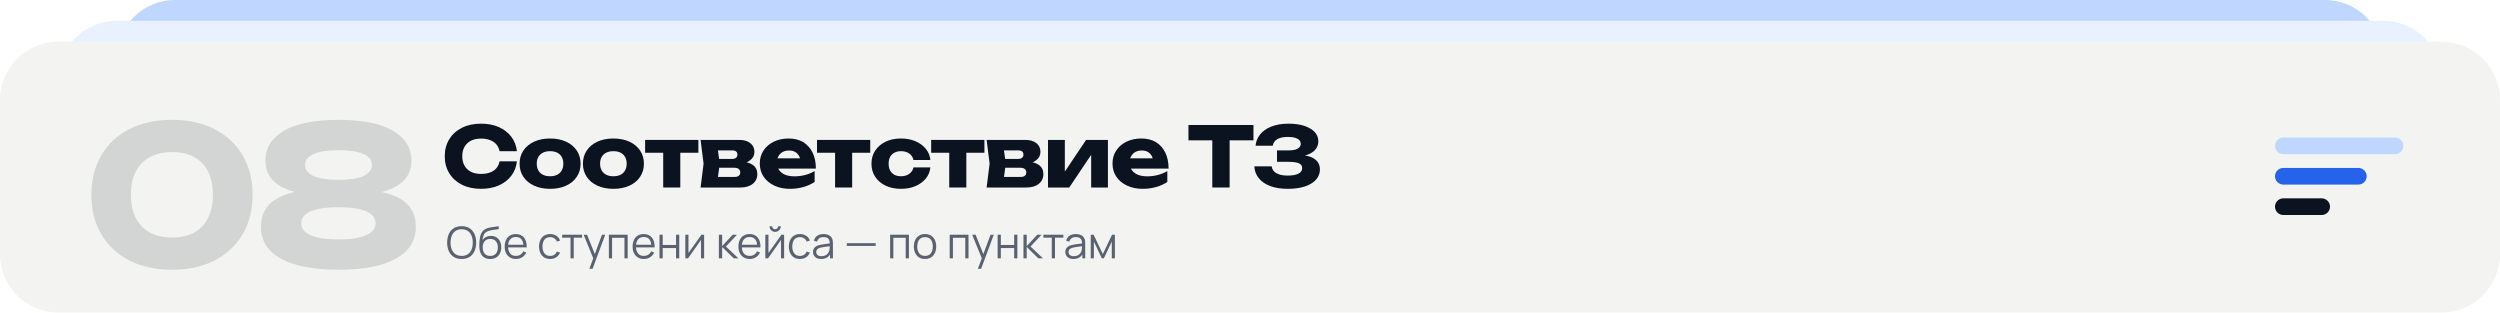
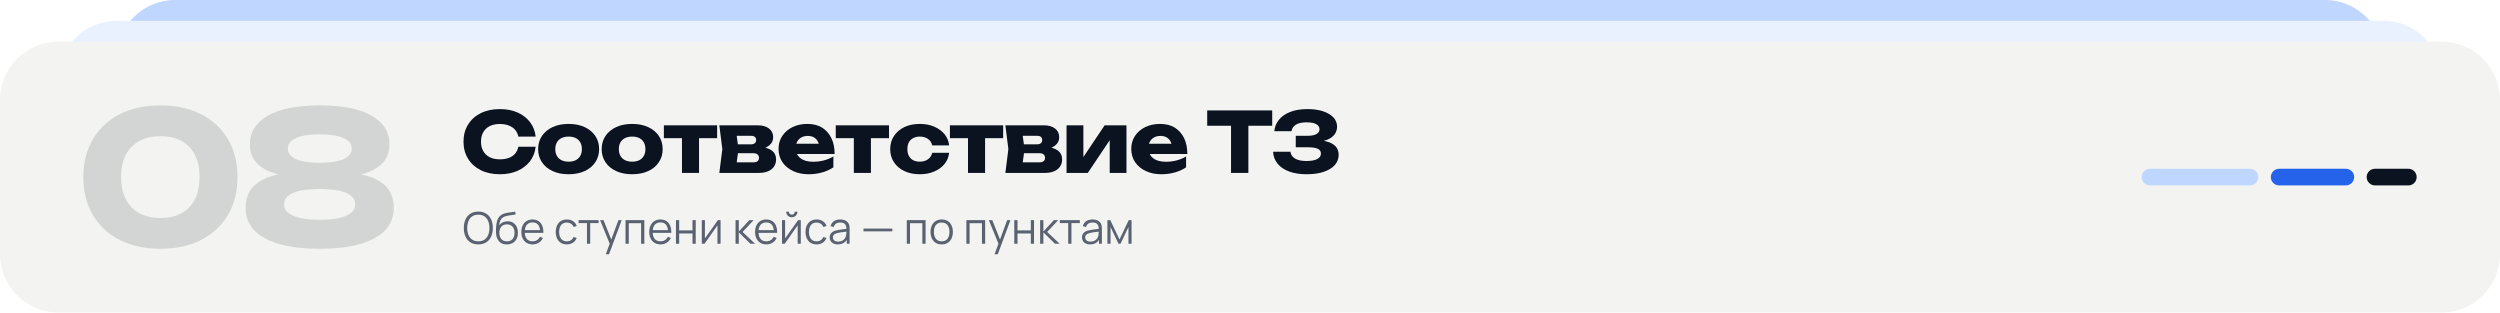
<svg xmlns="http://www.w3.org/2000/svg" width="1200" height="150" viewBox="0 0 1200 150" role="img" aria-labelledby="t d">
  <defs>
    <linearGradient id="cta" x1="0" y1="0" x2="1" y2="0.35">
      <stop offset="0" stop-color="#1D4ED8" />
      <stop offset=".45" stop-color="#2563EB" />
      <stop offset="1.4" stop-color="#38BDF8" />
    </linearGradient>
    <path id="U-zero" d="M463 -16Q335 -16 240 32Q145 81 94 169Q42 257 42 375Q42 493 94 581Q145 669 240 718Q335 766 463 766Q590 766 684 718Q779 669 831 581Q883 493 883 375Q883 257 831 169Q779 81 684 32Q590 -16 463 -16ZM463 152Q564 152 620 210Q676 269 676 375Q676 482 620 540Q564 598 463 598Q362 598 305 540Q248 482 248 375Q248 269 305 210Q362 152 463 152Z" />
    <path id="U-eight" d="M446 766Q631 766 729 710Q827 653 827 552Q827 462 742 416Q657 370 505 376V396Q668 408 759 360Q850 312 850 208Q850 99 746 42Q643 -16 446 -16Q250 -16 146 42Q42 99 42 208Q42 312 134 360Q225 409 388 396V376Q236 370 150 416Q65 462 65 552Q65 653 163 710Q261 766 446 766ZM446 142Q541 142 590 164Q640 185 640 226Q640 268 590 289Q541 310 446 310Q351 310 302 289Q252 268 252 226Q252 185 302 164Q351 142 446 142ZM446 453Q503 453 542 462Q580 470 600 488Q621 505 621 531Q621 568 576 588Q531 608 446 608Q362 608 317 588Q272 568 272 531Q272 505 292 488Q312 470 351 462Q390 453 446 453Z" />
    <path id="U-uni0421" d="M903 314Q892 215 835 140Q778 66 686 25Q593 -16 473 -16Q342 -16 244 33Q146 82 92 170Q37 258 37 375Q37 492 92 580Q146 668 244 717Q342 766 473 766Q593 766 686 725Q778 684 835 610Q892 535 903 436H695Q685 484 656 518Q627 551 580 569Q534 587 473 587Q403 587 352 562Q301 536 274 488Q247 441 247 375Q247 309 274 262Q301 214 352 188Q403 163 473 163Q534 163 580 180Q627 197 656 231Q685 265 695 314Z" />
    <path id="U-uni043E" d="M396 -16Q286 -16 204 22Q122 59 76 128Q30 196 30 285Q30 376 76 444Q122 512 204 550Q286 588 396 588Q505 588 588 550Q670 512 716 444Q762 376 762 285Q762 196 716 128Q670 59 588 22Q505 -16 396 -16ZM396 135Q446 135 482 153Q517 171 536 205Q555 239 555 285Q555 333 536 366Q517 400 482 418Q446 436 396 436Q346 436 310 418Q274 400 255 366Q236 333 236 286Q236 239 255 205Q274 171 310 153Q346 135 396 135Z" />
    <path id="U-uni0442" d="M231 501H436V0H231ZM14 571H653V417H14Z" />
    <path id="U-uni0432" d="M42 0 78 286 42 571H507Q590 571 639 532Q688 494 688 428Q688 366 638 328Q589 289 502 280L515 313Q616 309 670 270Q723 231 723 162Q723 88 668 44Q613 0 520 0ZM239 43 160 127H452Q485 127 502 142Q518 156 518 182Q518 206 500 222Q483 237 445 237H200V343H421Q452 343 468 357Q484 371 484 394Q484 417 470 431Q455 445 425 445H161L239 528L272 286Z" />
    <path id="U-uni0435" d="M391 -16Q287 -16 206 22Q124 60 77 128Q30 197 30 288Q30 377 75 444Q120 512 198 550Q277 588 376 588Q479 588 552 544Q624 499 664 418Q703 337 703 227H195V350H588L521 307Q517 351 499 382Q481 412 452 428Q422 444 381 444Q336 444 304 426Q272 408 254 376Q236 345 236 303Q236 249 260 212Q285 174 332 154Q380 134 449 134Q512 134 574 150Q637 167 688 197V67Q629 27 554 6Q478 -16 391 -16Z" />
    <path id="U-uni0441" d="M737 241Q729 164 681 106Q633 48 556 16Q480 -16 385 -16Q280 -16 200 22Q120 60 75 128Q30 196 30 285Q30 375 75 443Q120 511 200 550Q280 588 385 588Q480 588 556 556Q633 523 681 466Q729 408 737 330H534Q523 381 483 408Q443 436 385 436Q340 436 306 418Q273 401 254 368Q236 334 236 285Q236 237 254 204Q273 170 306 152Q340 135 385 135Q443 135 484 164Q524 193 534 241Z" />
    <path id="U-uni0438" d="M56 0V571H258V111L214 125L513 571H775V0H574V473L618 458L311 0Z" />
    <path id="U-uni0422" d="M305 659H513V0H305ZM19 750H799V566H19Z" />
    <path id="U-uni0417" d="M423 -16Q304 -16 214 17Q125 50 76 111Q26 172 22 254H230Q237 200 286 172Q335 143 423 143Q506 143 551 166Q596 188 596 233Q596 272 558 290Q519 308 431 308H294V445H428Q480 445 513 454Q546 464 562 482Q579 500 579 524Q579 551 560 570Q542 588 508 598Q473 607 424 607Q343 607 297 580Q251 552 243 501H37Q43 575 90 635Q136 695 223 730Q310 766 434 766Q541 766 621 740Q701 713 746 666Q790 618 790 555Q790 504 760 462Q729 420 664 395Q598 370 494 370V391Q592 396 662 378Q733 360 771 320Q809 280 809 217Q809 149 764 96Q719 44 633 14Q547 -16 423 -16Z" />
    <path id="MR-uni041E" d="M723 -30Q508 -30 360 66Q212 161 136 330Q60 499 60 720Q60 941 136 1110Q212 1279 360 1374Q508 1470 723 1470Q939 1470 1086 1374Q1234 1279 1310 1110Q1387 941 1387 720Q1387 499 1310 330Q1234 161 1086 66Q939 -30 723 -30ZM723 111Q892 111 1005 188Q1118 265 1174 402Q1231 540 1231 720Q1231 900 1174 1037Q1118 1174 1005 1251Q892 1328 723 1329Q554 1329 442 1252Q330 1175 274 1038Q217 900 216 720Q215 540 272 404Q328 267 441 190Q554 112 723 111Z" />
    <path id="MR-uni0431" d="M573 -31Q422 -30 314 35Q206 100 146 229Q87 358 82 551Q79 636 86 736Q93 837 108 928Q123 1019 144 1076Q170 1150 218 1214Q267 1279 331 1320Q393 1362 472 1386Q550 1409 636 1422Q721 1435 806 1445Q890 1455 962 1470L978 1337Q923 1326 848 1317Q773 1308 691 1296Q609 1283 534 1262Q459 1241 406 1207Q325 1158 282 1059Q238 960 228 832Q290 929 392 978Q495 1027 615 1027Q761 1027 866 960Q972 893 1029 774Q1086 655 1086 501Q1086 340 1024 220Q961 100 846 34Q731 -31 573 -31ZM584 110Q754 110 842 216Q931 322 931 498Q931 678 840 782Q748 886 582 886Q416 886 327 782Q238 678 238 498Q238 318 327 214Q416 110 584 110Z" />
    <path id="MR-uni0435" d="M597 -30Q439 -30 324 40Q208 110 144 237Q80 364 80 535Q80 712 143 841Q206 970 320 1040Q435 1110 591 1110Q751 1110 864 1036Q977 963 1035 826Q1093 689 1088 499H938V551Q934 761 848 868Q761 975 595 975Q421 975 328 862Q236 749 236 540Q236 336 328 224Q421 111 591 111Q707 111 794 164Q880 218 930 319L1067 266Q1003 125 878 48Q754 -30 597 -30ZM184 499V622H1009V499Z" />
    <path id="MR-uni0441" d="M588 -30Q425 -30 312 43Q199 116 140 244Q82 373 80 540Q82 710 142 838Q202 967 315 1038Q428 1110 589 1110Q753 1110 874 1030Q996 950 1041 811L897 765Q859 862 776 916Q694 969 588 969Q469 969 391 914Q313 860 275 763Q237 666 236 540Q238 346 326 228Q414 111 588 111Q698 111 776 162Q853 212 893 309L1041 265Q981 121 865 46Q749 -30 588 -30Z" />
    <path id="MR-uni0442" d="M433 0V944H50V1080H963V944H580V0Z" />
    <path id="MR-uni0443" d="M294 -480 503 87 506 -81 33 1080H189L577 109H513L871 1080H1021L441 -480Z" />
    <path id="MR-uni043F" d="M139 0V1080H998V0H851V939H286V0Z" />
    <path id="MR-uni043D" d="M139 0V1080H286V611H895V1080H1042V0H895V470H286V0Z" />
    <path id="MR-uni0438" d="M998 1080V0H855V841L263 0H139V1080H282V246L875 1080Z" />
    <path id="MR-uni043A" d="M139 0 140 1080H288V560L770 1080H966L460 540L1032 0H818L288 520V0Z" />
    <path id="MR-uni0439" d="M588 1208Q517 1208 458 1243Q399 1278 364 1336Q330 1395 330 1466H452Q452 1410 492 1370Q532 1330 588 1330Q645 1330 684 1370Q724 1410 724 1466H846Q846 1395 812 1336Q777 1278 718 1243Q659 1208 588 1208ZM998 1080V0H855V841L263 0H139V1080H282V246L875 1080Z" />
    <path id="MR-uni0430" d="M449 -30Q327 -30 244 14Q162 58 121 131Q80 204 80 290Q80 378 116 440Q151 503 212 543Q274 583 355 604Q437 624 536 640Q636 655 732 666Q827 678 899 689L847 657Q850 817 785 894Q720 971 559 971Q448 971 372 921Q295 871 264 763L121 805Q158 950 270 1030Q382 1110 561 1110Q709 1110 812 1054Q916 999 959 894Q979 847 985 789Q991 731 991 671V0H860V271L898 255Q843 116 727 43Q611 -30 449 -30ZM466 97Q569 97 646 134Q723 171 770 236Q817 300 831 381Q843 433 844 496Q845 558 845 589L901 560Q826 550 738 540Q651 530 566 517Q482 504 414 486Q368 473 325 450Q282 426 254 387Q227 348 227 290Q227 243 250 199Q274 155 326 126Q379 97 466 97Z" />
    <path id="MR-emdash" d="M120 567V693H1440V567Z" />
    <path id="MR-uni043E" d="M591 -30Q430 -30 316 43Q202 116 141 245Q80 374 80 541Q80 711 142 839Q204 967 318 1038Q433 1110 591 1110Q753 1110 868 1038Q982 965 1042 836Q1103 708 1103 541Q1103 371 1042 242Q981 114 866 42Q751 -30 591 -30ZM591 111Q771 111 859 230Q947 350 947 541Q947 737 858 853Q770 969 591 969Q470 969 392 914Q313 860 274 764Q236 667 236 541Q236 346 326 228Q416 111 591 111Z" />
    <path id="MR-uni043C" d="M139 0V1080H270L691 196L1113 1080H1243V0H1101V766L738 0H645L282 766V0Z" />
  </defs>
  <rect x="56" y="0" width="1088" height="60" rx="28" fill="#BFD6FF" fill-opacity="1" />
  <rect x="28" y="10" width="1144" height="60" rx="28" fill="#E9F1FF" />
  <rect x="0" y="20" width="1200" height="130" rx="28" fill="#F3F4F1" />
  <g fill="#0B1220" fill-opacity="0.14">
-     <use href="#U-zero" transform="matrix(0.092 0 0 -0.092 40.0 128.0)" />
-     <use href="#U-eight" transform="matrix(0.092 0 0 -0.092 121.4 128.0)" />
+     <use href="#U-zero" transform="matrix(0.088 0 0 -0.088 36.3 118.0)" />
+     <use href="#U-eight" transform="matrix(0.088 0 0 -0.088 114.2 118.0)" />
  </g>
  <g fill="#0B1220">
-     <use href="#U-uni0421" transform="matrix(0.04 0 0 -0.04 212.0 90.0)" />
-     <use href="#U-uni043E" transform="matrix(0.04 0 0 -0.04 248.2 90.0)" />
-     <use href="#U-uni043E" transform="matrix(0.04 0 0 -0.04 278.6 90.0)" />
-     <use href="#U-uni0442" transform="matrix(0.04 0 0 -0.04 309.1 90.0)" />
-     <use href="#U-uni0432" transform="matrix(0.04 0 0 -0.04 334.6 90.0)" />
-     <use href="#U-uni0435" transform="matrix(0.04 0 0 -0.04 363.5 90.0)" />
-     <use href="#U-uni0442" transform="matrix(0.04 0 0 -0.04 391.6 90.0)" />
-     <use href="#U-uni0441" transform="matrix(0.04 0 0 -0.04 417.1 90.0)" />
-     <use href="#U-uni0442" transform="matrix(0.04 0 0 -0.04 446.4 90.0)" />
-     <use href="#U-uni0432" transform="matrix(0.04 0 0 -0.04 471.9 90.0)" />
-     <use href="#U-uni0438" transform="matrix(0.04 0 0 -0.04 500.8 90.0)" />
-     <use href="#U-uni0435" transform="matrix(0.04 0 0 -0.04 532.8 90.0)" />
-     <use href="#U-uni0422" transform="matrix(0.04 0 0 -0.04 569.7 90.0)" />
-     <use href="#U-uni0417" transform="matrix(0.04 0 0 -0.04 601.2 90.0)" />
+     <use href="#U-uni0421" transform="matrix(0.04 0 0 -0.04 221.0 83.0)" />
+     <use href="#U-uni043E" transform="matrix(0.04 0 0 -0.04 257.1 83.0)" />
+     <use href="#U-uni043E" transform="matrix(0.04 0 0 -0.04 287.6 83.0)" />
+     <use href="#U-uni0442" transform="matrix(0.04 0 0 -0.04 318.1 83.0)" />
+     <use href="#U-uni0432" transform="matrix(0.04 0 0 -0.04 343.6 83.0)" />
+     <use href="#U-uni0435" transform="matrix(0.04 0 0 -0.04 372.5 83.0)" />
+     <use href="#U-uni0442" transform="matrix(0.04 0 0 -0.04 400.6 83.0)" />
+     <use href="#U-uni0441" transform="matrix(0.04 0 0 -0.04 426.1 83.0)" />
+     <use href="#U-uni0442" transform="matrix(0.04 0 0 -0.04 455.4 83.0)" />
+     <use href="#U-uni0432" transform="matrix(0.04 0 0 -0.04 480.9 83.0)" />
+     <use href="#U-uni0438" transform="matrix(0.04 0 0 -0.04 509.7 83.0)" />
+     <use href="#U-uni0435" transform="matrix(0.04 0 0 -0.04 541.8 83.0)" />
+     <use href="#U-uni0422" transform="matrix(0.04 0 0 -0.04 578.7 83.0)" />
+     <use href="#U-uni0417" transform="matrix(0.04 0 0 -0.04 610.2 83.0)" />
  </g>
  <g fill="#5A6272">
-     <use href="#MR-uni041E" transform="matrix(0.0105 0 0 -0.0105 214.0 124.0)" />
-     <use href="#MR-uni0431" transform="matrix(0.0105 0 0 -0.0105 229.2 124.0)" />
-     <use href="#MR-uni0435" transform="matrix(0.0105 0 0 -0.0105 241.4 124.0)" />
-     <use href="#MR-uni0441" transform="matrix(0.0105 0 0 -0.0105 257.9 124.0)" />
-     <use href="#MR-uni0442" transform="matrix(0.0105 0 0 -0.0105 269.3 124.0)" />
-     <use href="#MR-uni0443" transform="matrix(0.0105 0 0 -0.0105 279.8 124.0)" />
-     <use href="#MR-uni043F" transform="matrix(0.0105 0 0 -0.0105 290.8 124.0)" />
-     <use href="#MR-uni0435" transform="matrix(0.0105 0 0 -0.0105 302.8 124.0)" />
-     <use href="#MR-uni043D" transform="matrix(0.0105 0 0 -0.0105 315.1 124.0)" />
-     <use href="#MR-uni0438" transform="matrix(0.0105 0 0 -0.0105 327.5 124.0)" />
-     <use href="#MR-uni043A" transform="matrix(0.0105 0 0 -0.0105 343.6 124.0)" />
-     <use href="#MR-uni0435" transform="matrix(0.0105 0 0 -0.0105 353.6 124.0)" />
-     <use href="#MR-uni0439" transform="matrix(0.0105 0 0 -0.0105 365.9 124.0)" />
-     <use href="#MR-uni0441" transform="matrix(0.0105 0 0 -0.0105 377.8 124.0)" />
-     <use href="#MR-uni0430" transform="matrix(0.0105 0 0 -0.0105 389.4 124.0)" />
-     <use href="#MR-emdash" transform="matrix(0.0105 0 0 -0.0105 405.2 124.0)" />
-     <use href="#MR-uni043F" transform="matrix(0.0105 0 0 -0.0105 425.8 124.0)" />
-     <use href="#MR-uni043E" transform="matrix(0.0105 0 0 -0.0105 437.8 124.0)" />
-     <use href="#MR-uni043F" transform="matrix(0.0105 0 0 -0.0105 454.4 124.0)" />
-     <use href="#MR-uni0443" transform="matrix(0.0105 0 0 -0.0105 466.3 124.0)" />
-     <use href="#MR-uni043D" transform="matrix(0.0105 0 0 -0.0105 477.4 124.0)" />
-     <use href="#MR-uni043A" transform="matrix(0.0105 0 0 -0.0105 489.8 124.0)" />
-     <use href="#MR-uni0442" transform="matrix(0.0105 0 0 -0.0105 500.3 124.0)" />
-     <use href="#MR-uni0430" transform="matrix(0.0105 0 0 -0.0105 510.5 124.0)" />
-     <use href="#MR-uni043C" transform="matrix(0.0105 0 0 -0.0105 522.1 124.0)" />
+     <use href="#MR-uni041E" transform="matrix(0.0105 0 0 -0.0105 222.0 117.0)" />
+     <use href="#MR-uni0431" transform="matrix(0.0105 0 0 -0.0105 237.2 117.0)" />
+     <use href="#MR-uni0435" transform="matrix(0.0105 0 0 -0.0105 249.4 117.0)" />
+     <use href="#MR-uni0441" transform="matrix(0.0105 0 0 -0.0105 265.9 117.0)" />
+     <use href="#MR-uni0442" transform="matrix(0.0105 0 0 -0.0105 277.2 117.0)" />
+     <use href="#MR-uni0443" transform="matrix(0.0105 0 0 -0.0105 287.7 117.0)" />
+     <use href="#MR-uni043F" transform="matrix(0.0105 0 0 -0.0105 298.8 117.0)" />
+     <use href="#MR-uni0435" transform="matrix(0.0105 0 0 -0.0105 310.8 117.0)" />
+     <use href="#MR-uni043D" transform="matrix(0.0105 0 0 -0.0105 323.0 117.0)" />
+     <use href="#MR-uni0438" transform="matrix(0.0105 0 0 -0.0105 335.4 117.0)" />
+     <use href="#MR-uni043A" transform="matrix(0.0105 0 0 -0.0105 351.6 117.0)" />
+     <use href="#MR-uni0435" transform="matrix(0.0105 0 0 -0.0105 361.6 117.0)" />
+     <use href="#MR-uni0439" transform="matrix(0.0105 0 0 -0.0105 373.9 117.0)" />
+     <use href="#MR-uni0441" transform="matrix(0.0105 0 0 -0.0105 385.8 117.0)" />
+     <use href="#MR-uni0430" transform="matrix(0.0105 0 0 -0.0105 397.4 117.0)" />
+     <use href="#MR-emdash" transform="matrix(0.0105 0 0 -0.0105 413.2 117.0)" />
+     <use href="#MR-uni043F" transform="matrix(0.0105 0 0 -0.0105 433.8 117.0)" />
+     <use href="#MR-uni043E" transform="matrix(0.0105 0 0 -0.0105 445.8 117.0)" />
+     <use href="#MR-uni043F" transform="matrix(0.0105 0 0 -0.0105 462.4 117.0)" />
+     <use href="#MR-uni0443" transform="matrix(0.0105 0 0 -0.0105 474.3 117.0)" />
+     <use href="#MR-uni043D" transform="matrix(0.0105 0 0 -0.0105 485.4 117.0)" />
+     <use href="#MR-uni043A" transform="matrix(0.0105 0 0 -0.0105 497.8 117.0)" />
+     <use href="#MR-uni0442" transform="matrix(0.0105 0 0 -0.0105 508.2 117.0)" />
+     <use href="#MR-uni0430" transform="matrix(0.0105 0 0 -0.0105 518.5 117.0)" />
+     <use href="#MR-uni043C" transform="matrix(0.0105 0 0 -0.0105 530.1 117.0)" />
  </g>
-   <rect x="1092.0" y="66.0" width="61.6" height="8.0" rx="4.0" fill="#BFD6FF" fill-opacity="1" />
-   <rect x="1092.0" y="80.6" width="44.0" height="8.0" rx="4.0" fill="#2563EB" fill-opacity="1" />
-   <rect x="1092.0" y="95.2" width="26.4" height="8.0" rx="4.0" fill="#0B1220" fill-opacity="1" />
+   <rect x="1028.00" y="81.00" width="56.00" height="8.00" rx="4.00" fill="#BFD6FF" fill-opacity="1" />
+   <rect x="1090.00" y="81.00" width="40.00" height="8.00" rx="4.00" fill="#2563EB" fill-opacity="1" />
+   <rect x="1136.00" y="81.00" width="24.00" height="8.00" rx="4.00" fill="#0B1220" fill-opacity="1" />
</svg>
